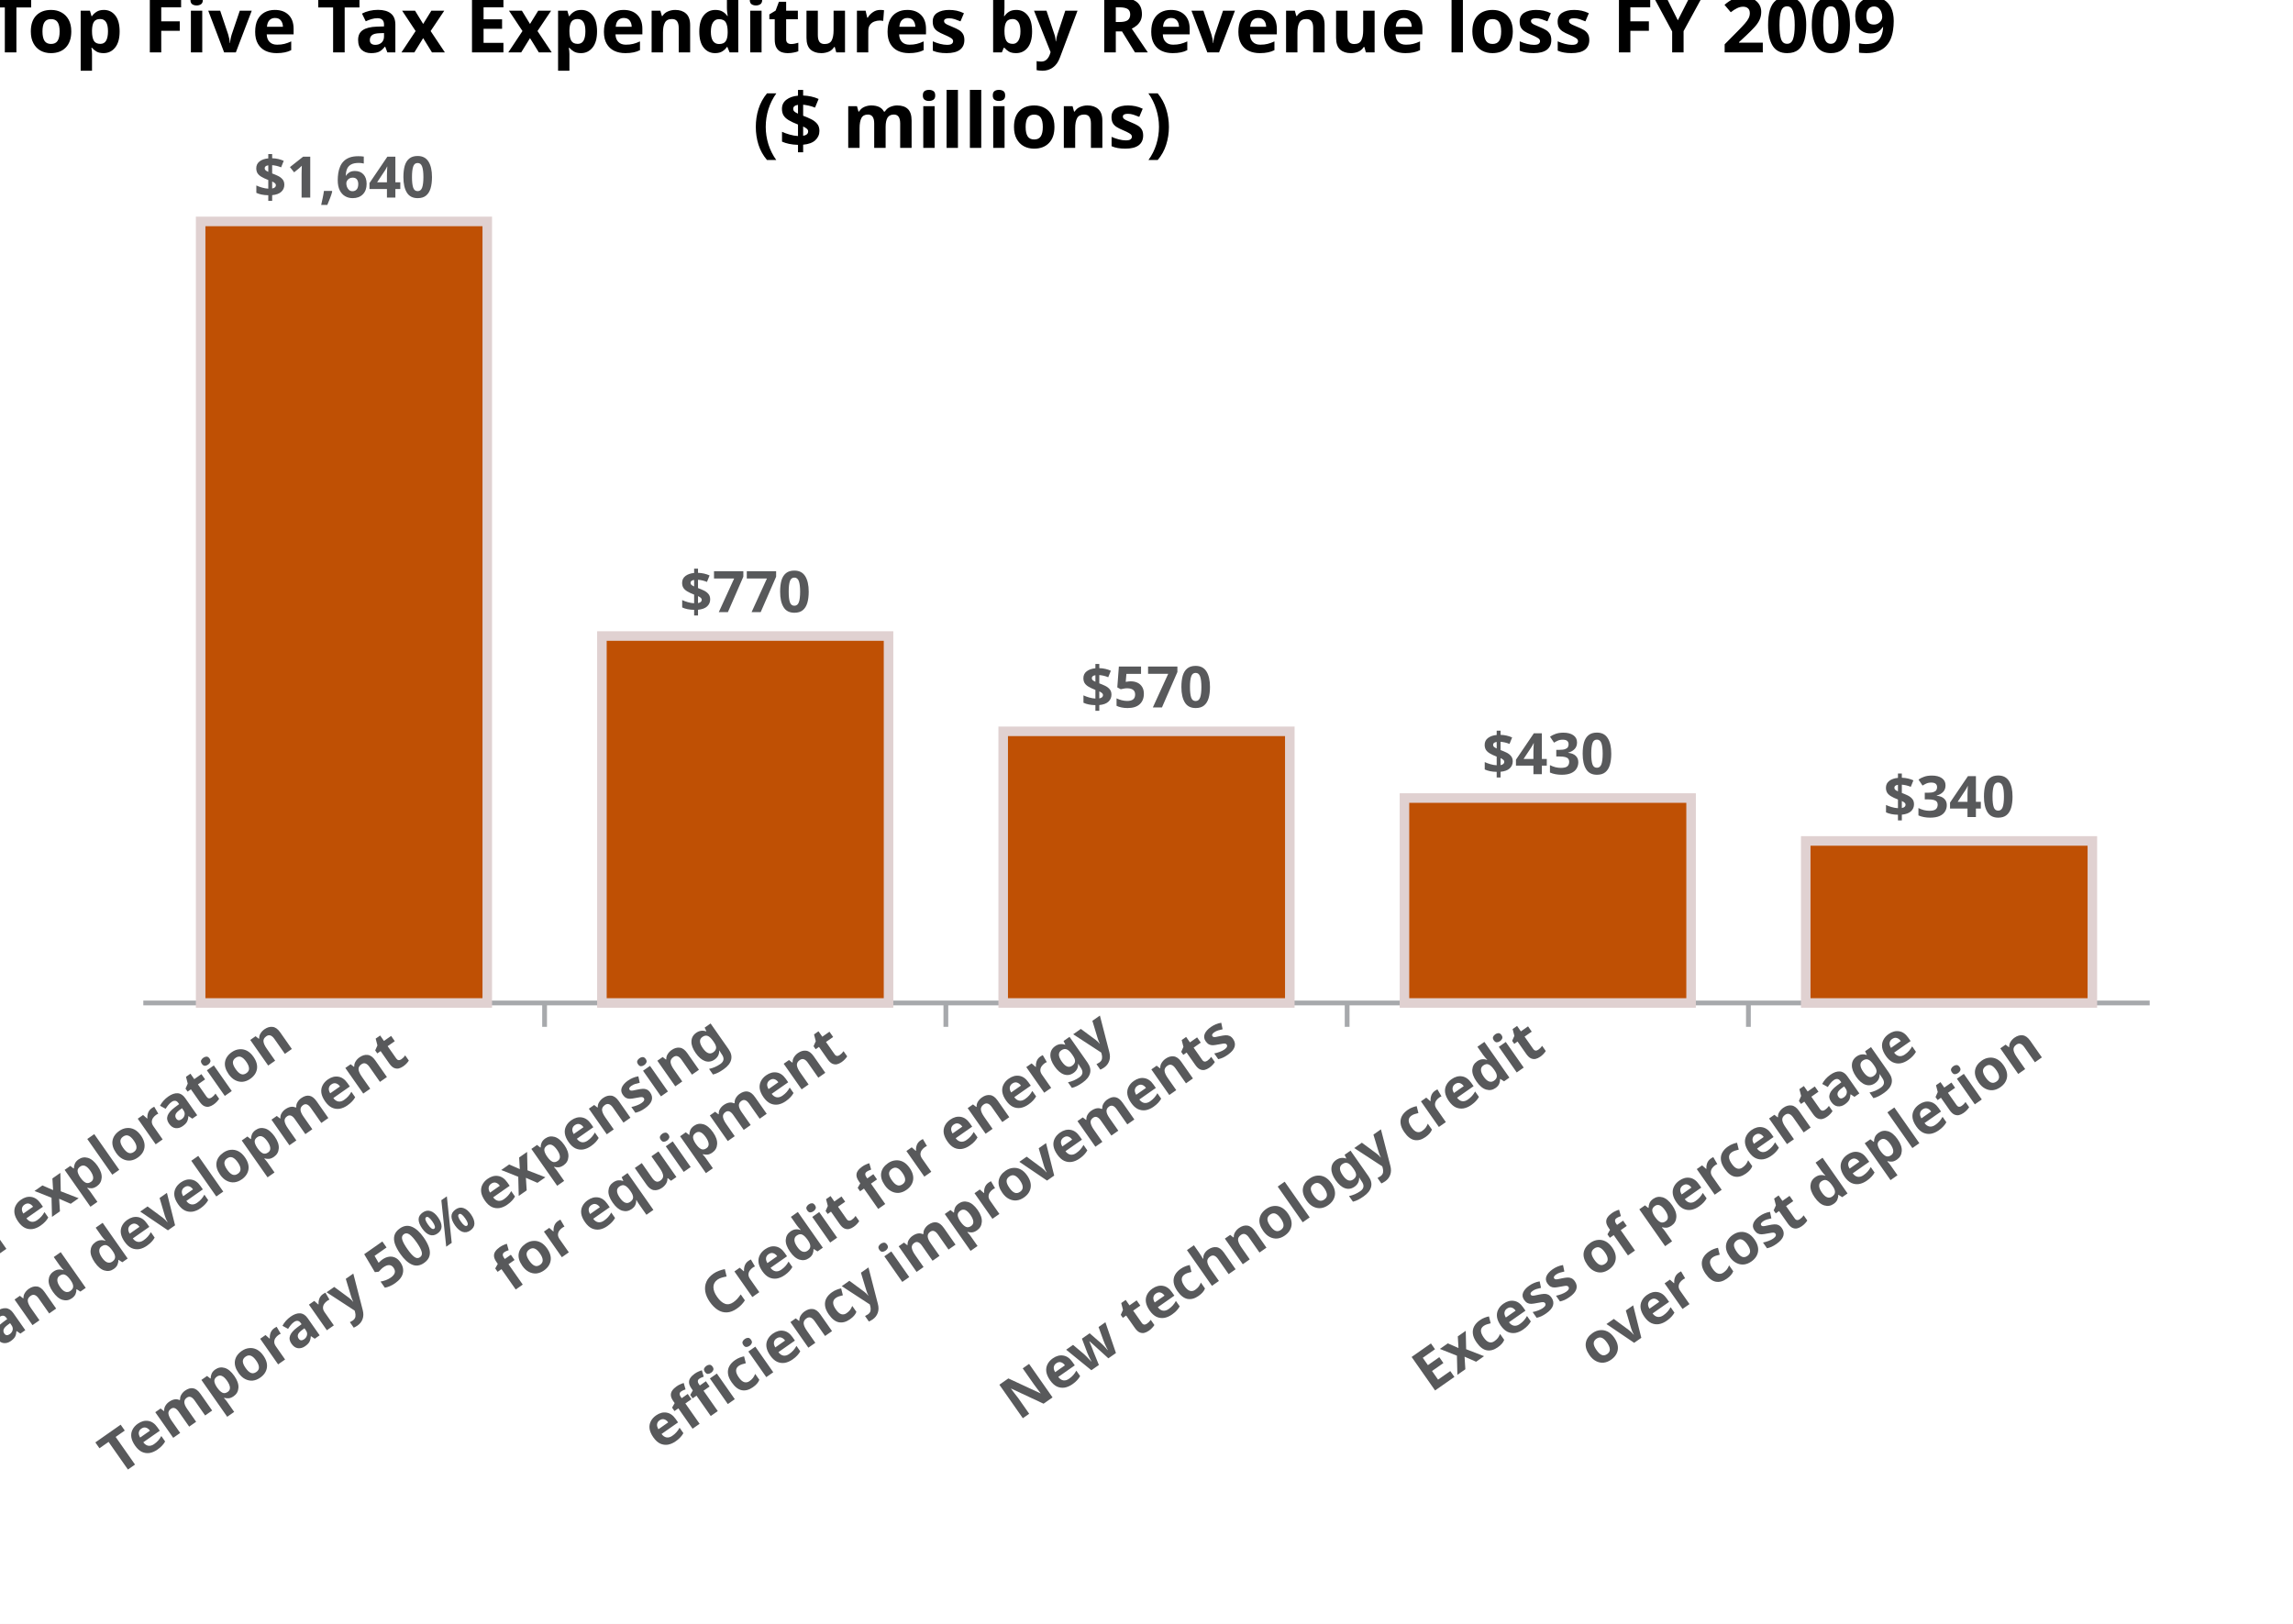
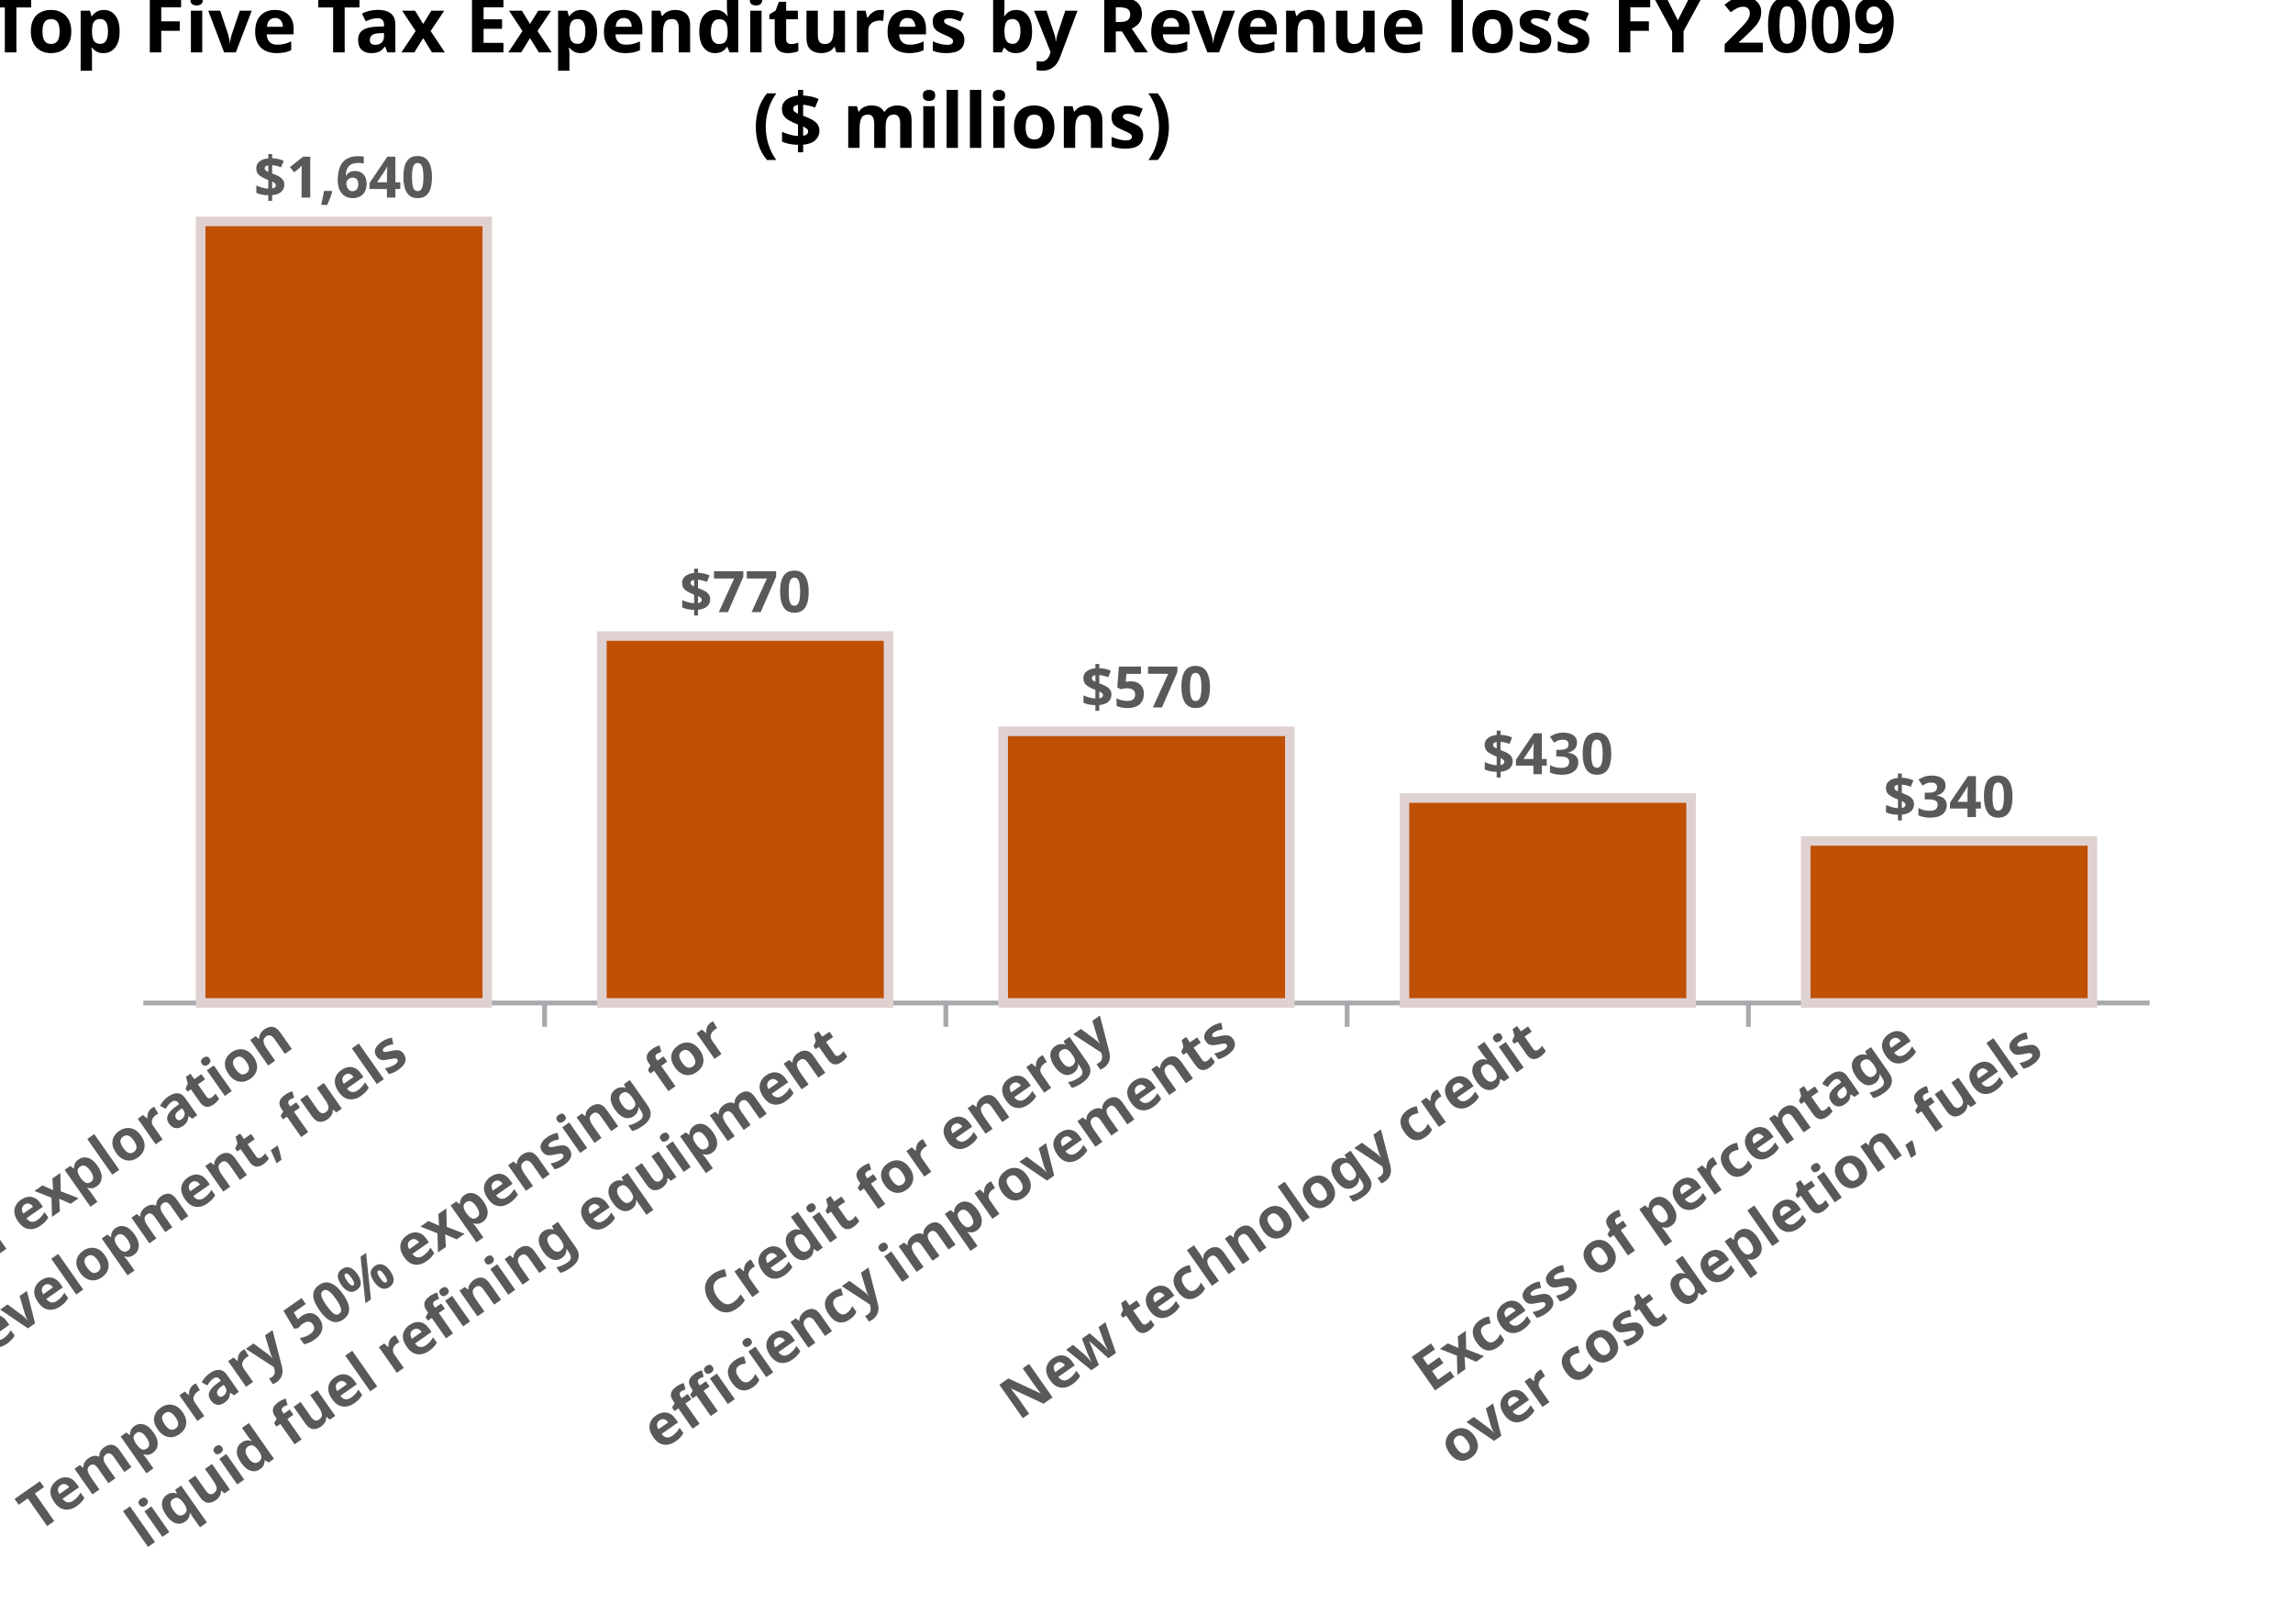
<svg xmlns="http://www.w3.org/2000/svg" height="340" version="1.1" width="480" id="svg2">
  <defs id="defs85">
    </defs>
  <style type="text/css" id="style4">
		.y-axis-path, .y-axis-path2, .y-gridline {display:none;}



.x-notch, .x-notch-left, .x-notch-right { stroke: #a7a9ac; }

.x-axis-path { fill:none; stroke: #a7a9ac; stroke-width:1; stroke-linecap:butt; stroke-linejoin: miter; stroke-miterlimit:4; stroke-dasharray:none; stroke-opacity:1 }

.series-0-point { stroke: #e0d1d1; fill: #bf5004; stroke-width: 2px; }



.series-1-point { stroke: #d6d9db; fill: #336699; stroke-width:2px; }



.series-2-point { stroke: #eff5e6; fill: #9ca991; stroke-width: 2px; }





.x-axis-label, .data-point-label {font-size: 12px; font-weight:bold; font-family: sans-serif; fill: #58595b; text-anchor:middle;}



.y-axis-label { display:none;}

	</style>
-   <rect height="383.22" width="577.966" x="-96.525" y="-43.22" id="rect6" style="fill:#ffffff" />
+   <rect height="414.691" width="577.966" x="-96.525" y="-43.22" id="rect6" style="fill:#ffffff" />
  <g id="grid" transform="translate(30, 30)">
    <g class="x-axis" id="x_axis">
      <path class="x-axis-path" d="M 0 180 L 420 180" id="path10" />
      <path class="x-notch-left" d="M 0 180, L 0 190" id="path12" />
      <path class="x-notch-right" d="M 420 180, L 420 190" id="path14" />
    </g>
    <g class="y-axis" id="y_axis">
      <path class="y-axis-path" d="M 0 180 L 0 0" id="path17" />
      <path class="y-axis-path-2" d="M 420 180 L 420 0" id="path19" />
      <path class="y-gridline" d="M 0 0 L 420 0" id="path21" />
      <text class="y-axis-label" x="-5" y="0" id="text23">
				1.8Th
			</text>
      <path class="y-gridline" d="M 0 30 L 420 30" id="path25" />
      <text class="y-axis-label" x="-5" y="30" id="text27">
				1.5Th
			</text>
      <path class="y-gridline" d="M 0 60 L 420 60" id="path29" />
      <text class="y-axis-label" x="-5" y="60" id="text31">
				1.2Th
			</text>
      <path class="y-gridline" d="M 0 90 L 420 90" id="path33" />
      <text class="y-axis-label" x="-5" y="90" id="text35">
				902
			</text>
      <path class="y-gridline" d="M 0 120 L 420 120" id="path37" />
      <text class="y-axis-label" x="-5" y="120" id="text39">
				601
			</text>
      <path class="y-gridline" d="M 0 150 L 420 150" id="path41" />
      <text class="y-axis-label" x="-5" y="150" id="text43">
				300
			</text>
    </g>
    <path class="x-notch" d="M 84 180 L 84 185" id="path45" />
    <rect class="series-0-point" height="163.636" width="60" x="12" y="16.364" id="rect47" />
    <text class="data-point-label" x="42" y="11.364" id="text49" style="font-size:12px;font-weight:bold;text-anchor:middle;fill:#58595b;font-family:sans-serif">$1,640</text>
    <path class="x-notch" d="M 168 180 L 168 185" id="path51" />
    <rect class="series-0-point" height="76.829" width="60" x="96" y="103.171" id="rect53" />
    <text class="data-point-label" x="126" y="98.171" id="text55" style="font-size:12px;font-weight:bold;text-anchor:middle;fill:#58595b;font-family:sans-serif">$770</text>
    <path class="x-notch" d="M 252 180 L 252 185" id="path57" />
    <rect class="series-0-point" height="56.874" width="60" x="180" y="123.126" id="rect59" />
    <text class="data-point-label" x="210" y="118.126" id="text61" style="font-size:12px;font-weight:bold;text-anchor:middle;fill:#58595b;font-family:sans-serif">$570</text>
    <path class="x-notch" d="M 336 180 L 336 185" id="path63" />
    <rect class="series-0-point" height="42.905" width="60" x="264" y="137.095" id="rect65" />
    <text class="data-point-label" x="294" y="132.095" id="text67" style="font-size:12px;font-weight:bold;text-anchor:middle;fill:#58595b;font-family:sans-serif">$430</text>
    <rect class="series-0-point" height="33.925" width="60" x="348" y="146.075" id="rect69" />
    <text class="data-point-label" x="378" y="141.075" id="text71" style="font-size:12px;font-weight:bold;text-anchor:middle;fill:#58595b;font-family:sans-serif">$340</text>
    <text class="x-axis-label" style="font-size:12px;font-weight:bold;text-anchor:end;fill:#58595b;font-family:sans-serif" transform="matrix(0.819152,-0.5735764,0.5735764,0.819152,0,0)" x="-82.4" y="173.174" id="text73">Expensing of exploration</text>
-     <text class="x-axis-label" style="font-size:12px;font-weight:bold;text-anchor:end;fill:#58595b;font-family:sans-serif" transform="matrix(0.819152,-0.5735764,0.5735764,0.819152,0,0)" x="-64.254" y="189.397" id="text2907">and development</text>
-     <text class="x-axis-label" style="font-size:12px;font-weight:bold;text-anchor:end;fill:#58595b;font-family:sans-serif" transform="matrix(0.819152,-0.5735764,0.5735764,0.819152,0,0)" x="-7.496" y="225.622" id="text75">Temporary 50% expensing</text>
-     <text class="x-axis-label" style="font-size:12px;font-weight:bold;text-anchor:end;fill:#58595b;font-family:sans-serif" transform="matrix(0.819152,-0.5735764,0.5735764,0.819152,0,0)" x="11.419" y="241.308" id="text2909">for equipment</text>
+     <text class="x-axis-label" style="font-size:12px;font-weight:bold;text-anchor:end;fill:#58595b;font-family:sans-serif" transform="matrix(0.819152,-0.5735764,0.5735764,0.819152,0,0)" x="-64.254" y="189.397" id="text2907">and development, fuels</text>
+     <text class="x-axis-label" style="font-size:12px;font-weight:bold;text-anchor:end;fill:#58595b;font-family:sans-serif" transform="matrix(0.819152,-0.5735764,0.5735764,0.819152,0,0)" x="-7.496" y="225.622" id="text75">Temporary 50% expensing for</text>
+     <text class="x-axis-label" style="font-size:12px;font-weight:bold;text-anchor:end;fill:#58595b;font-family:sans-serif" transform="matrix(0.819152,-0.5735764,0.5735764,0.819152,0,0)" x="11.419" y="241.308" id="text2909"> liquid fuel refining equipment</text>
    <text class="x-axis-label" style="font-size:12px;font-weight:bold;text-anchor:end;fill:#58595b;font-family:sans-serif" transform="matrix(0.819152,-0.5735764,0.5735764,0.819152,0,0)" x="59.275" y="271.01" id="text77">Credit for energy</text>
    <text class="x-axis-label" style="font-size:12px;font-weight:bold;text-anchor:end;fill:#58595b;font-family:sans-serif" transform="matrix(0.819152,-0.5735764,0.5735764,0.819152,0,0)" x="79.748" y="286.422" id="text2905">efficiency improvements</text>
    <text class="x-axis-label" style="text-anchor: end;" transform="rotate(-35, 294, 190)" x="294" y="190" id="text79">
			New technology credit
		</text>
    <text class="x-axis-label" style="font-size:12px;font-weight:bold;text-anchor:end;fill:#58595b;font-family:sans-serif" transform="matrix(0.819152,-0.5735764,0.5735764,0.819152,0,0)" x="195.745" y="369.009" id="text81">Excess of percentage</text>
-     <text class="x-axis-label" style="font-size:12px;font-weight:bold;text-anchor:end;fill:#58595b;font-family:sans-serif" transform="matrix(0.819152,-0.5735764,0.5735764,0.819152,0,0)" x="216.676" y="384.741" id="text2911">over cost depletion</text>
+     <text class="x-axis-label" style="font-size:12px;font-weight:bold;text-anchor:end;fill:#58595b;font-family:sans-serif" transform="matrix(0.819152,-0.5735764,0.5735764,0.819152,0,0)" x="216.676" y="384.741" id="text2911">over cost depletion, fuels</text>
  </g>
  <text xml:space="preserve" style="font-size:16px;font-style:normal;font-weight:normal;text-align:center;text-anchor:middle;fill:#000000;fill-opacity:1;stroke:none;font-family:sans;-inkscape-font-specification:sans" x="207.695" y="10.966" id="text2913">
    <tspan id="tspan2915" x="207.695" y="10.966" style="font-weight:bold;text-align:center;text-anchor:middle;-inkscape-font-specification:Bitstream Charter Bold">Top Five Tax Expenditures by Revenue loss FY 2009</tspan>
    <tspan x="207.695" y="30.966" style="font-weight:bold;text-align:center;text-anchor:middle;-inkscape-font-specification:Bitstream Charter Bold" id="tspan2917">($ millions)</tspan>
  </text>
</svg>
